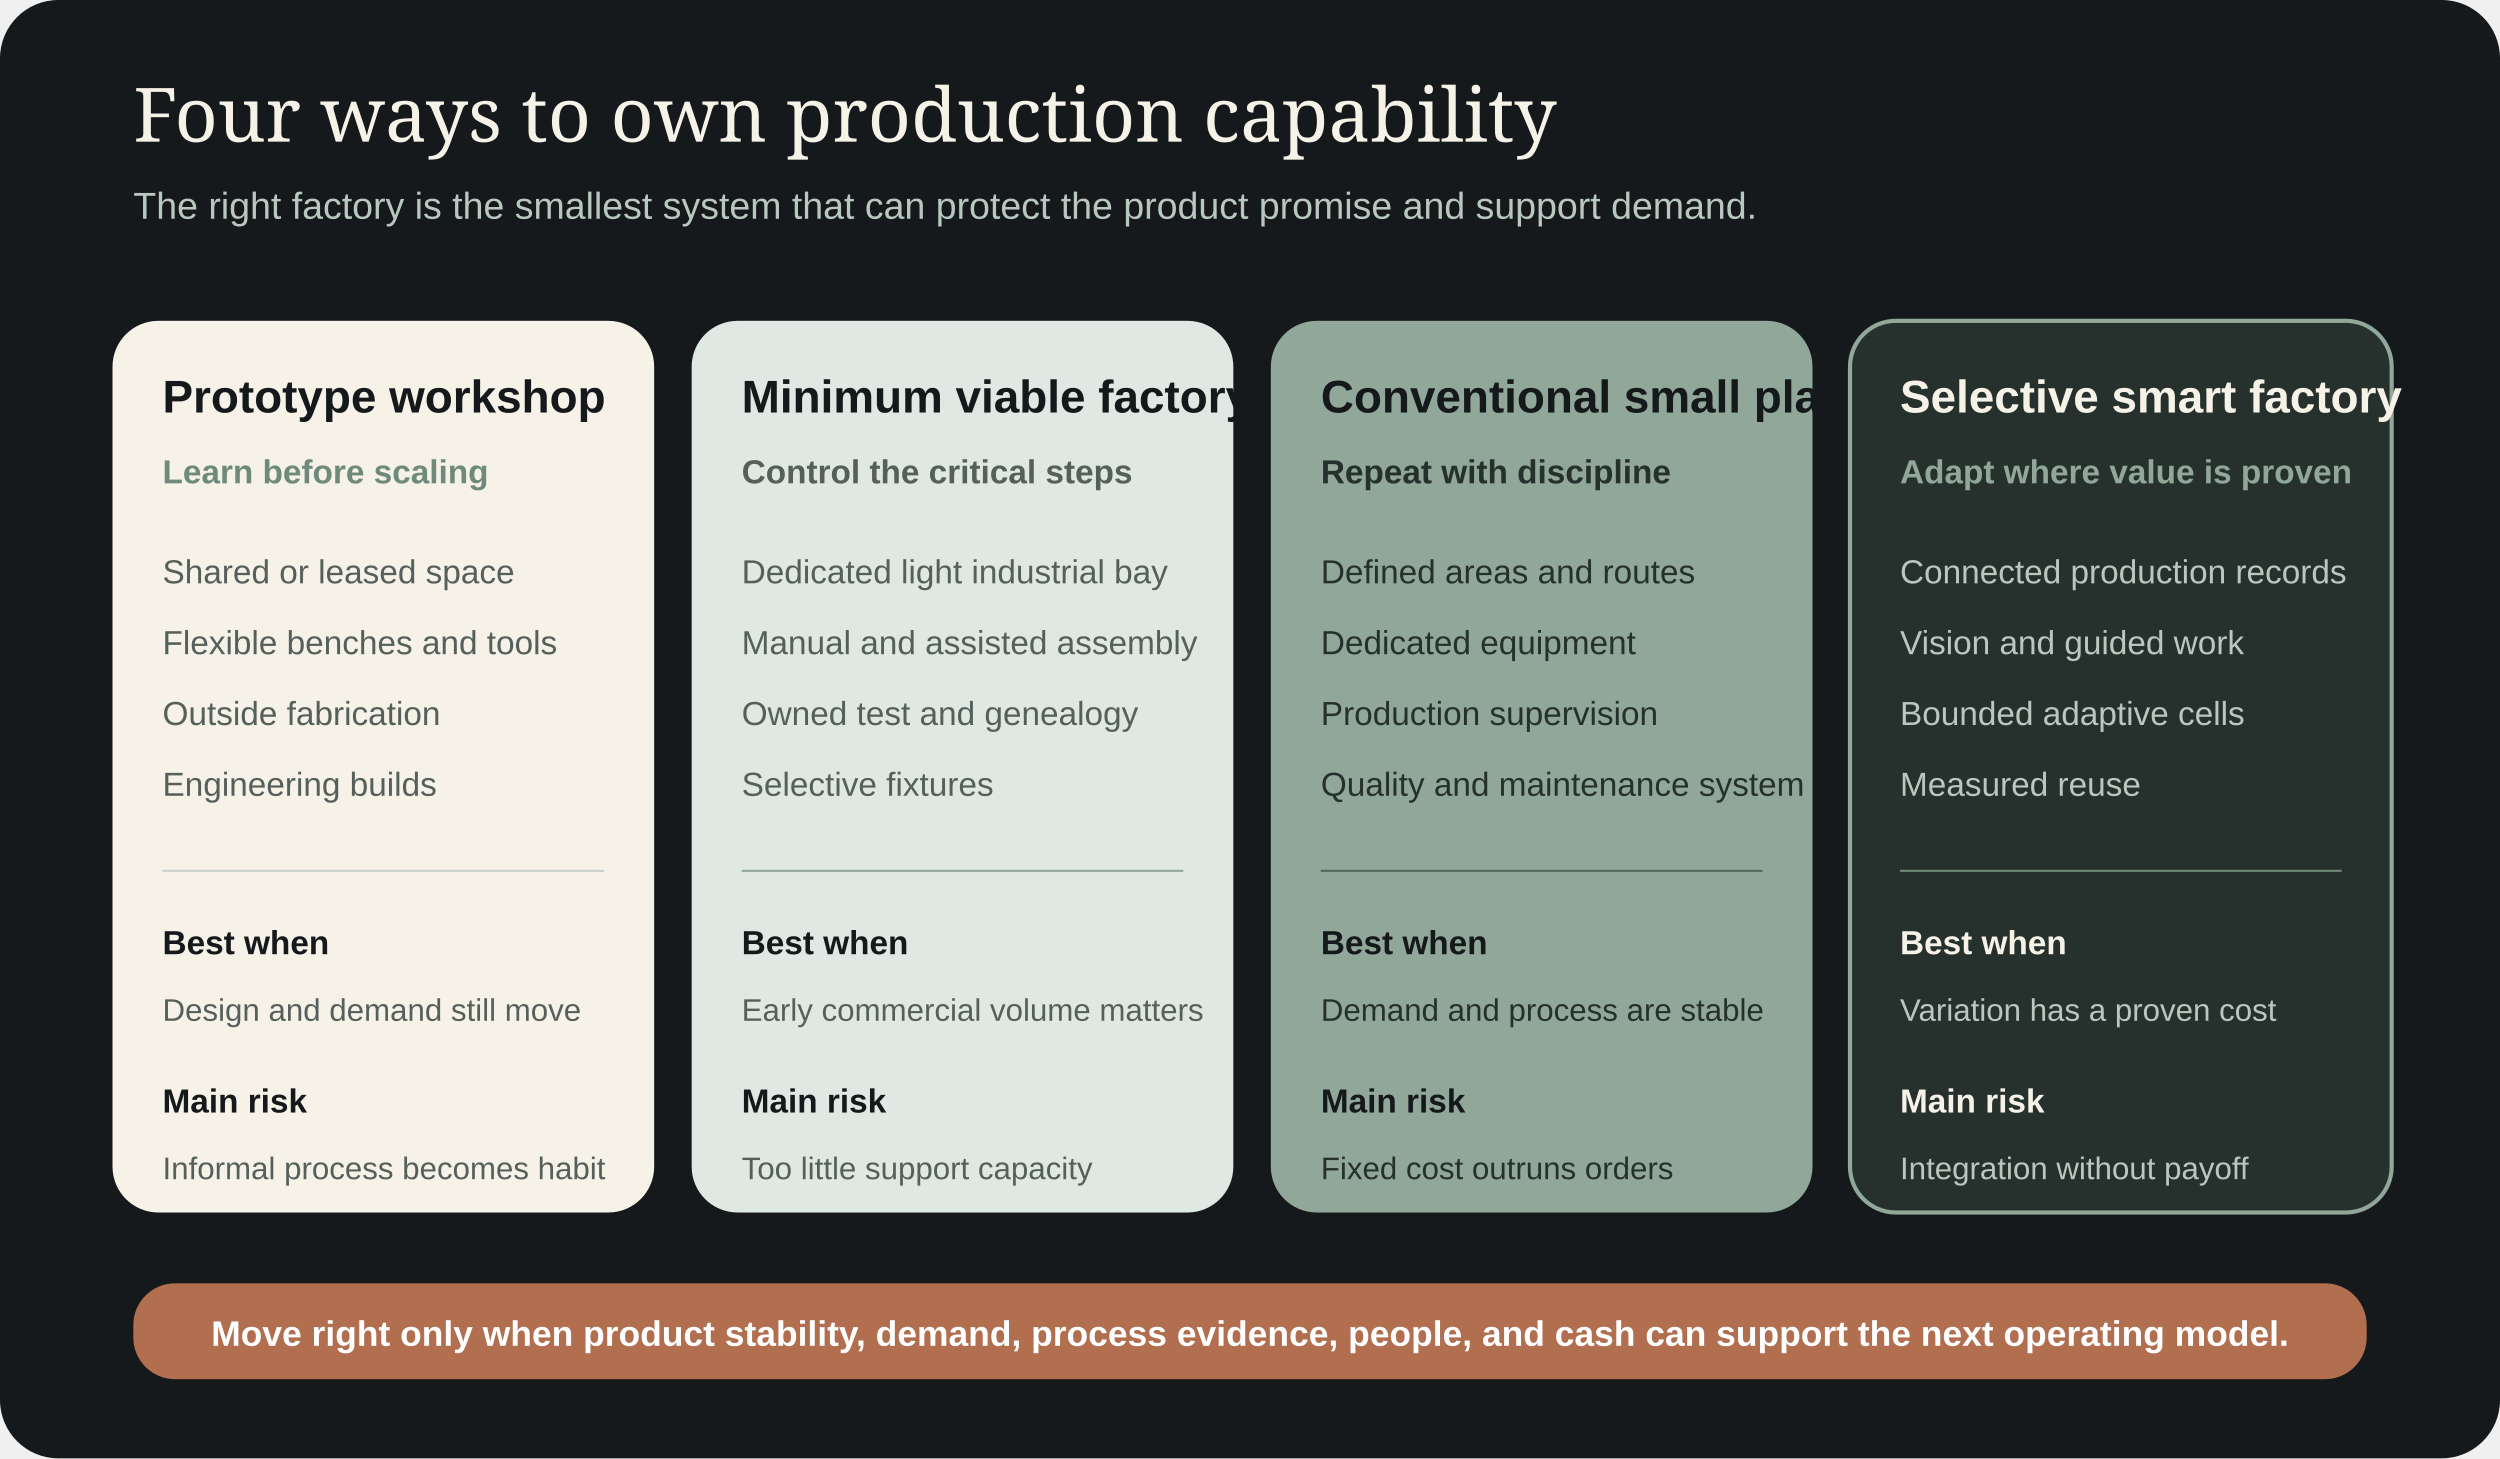
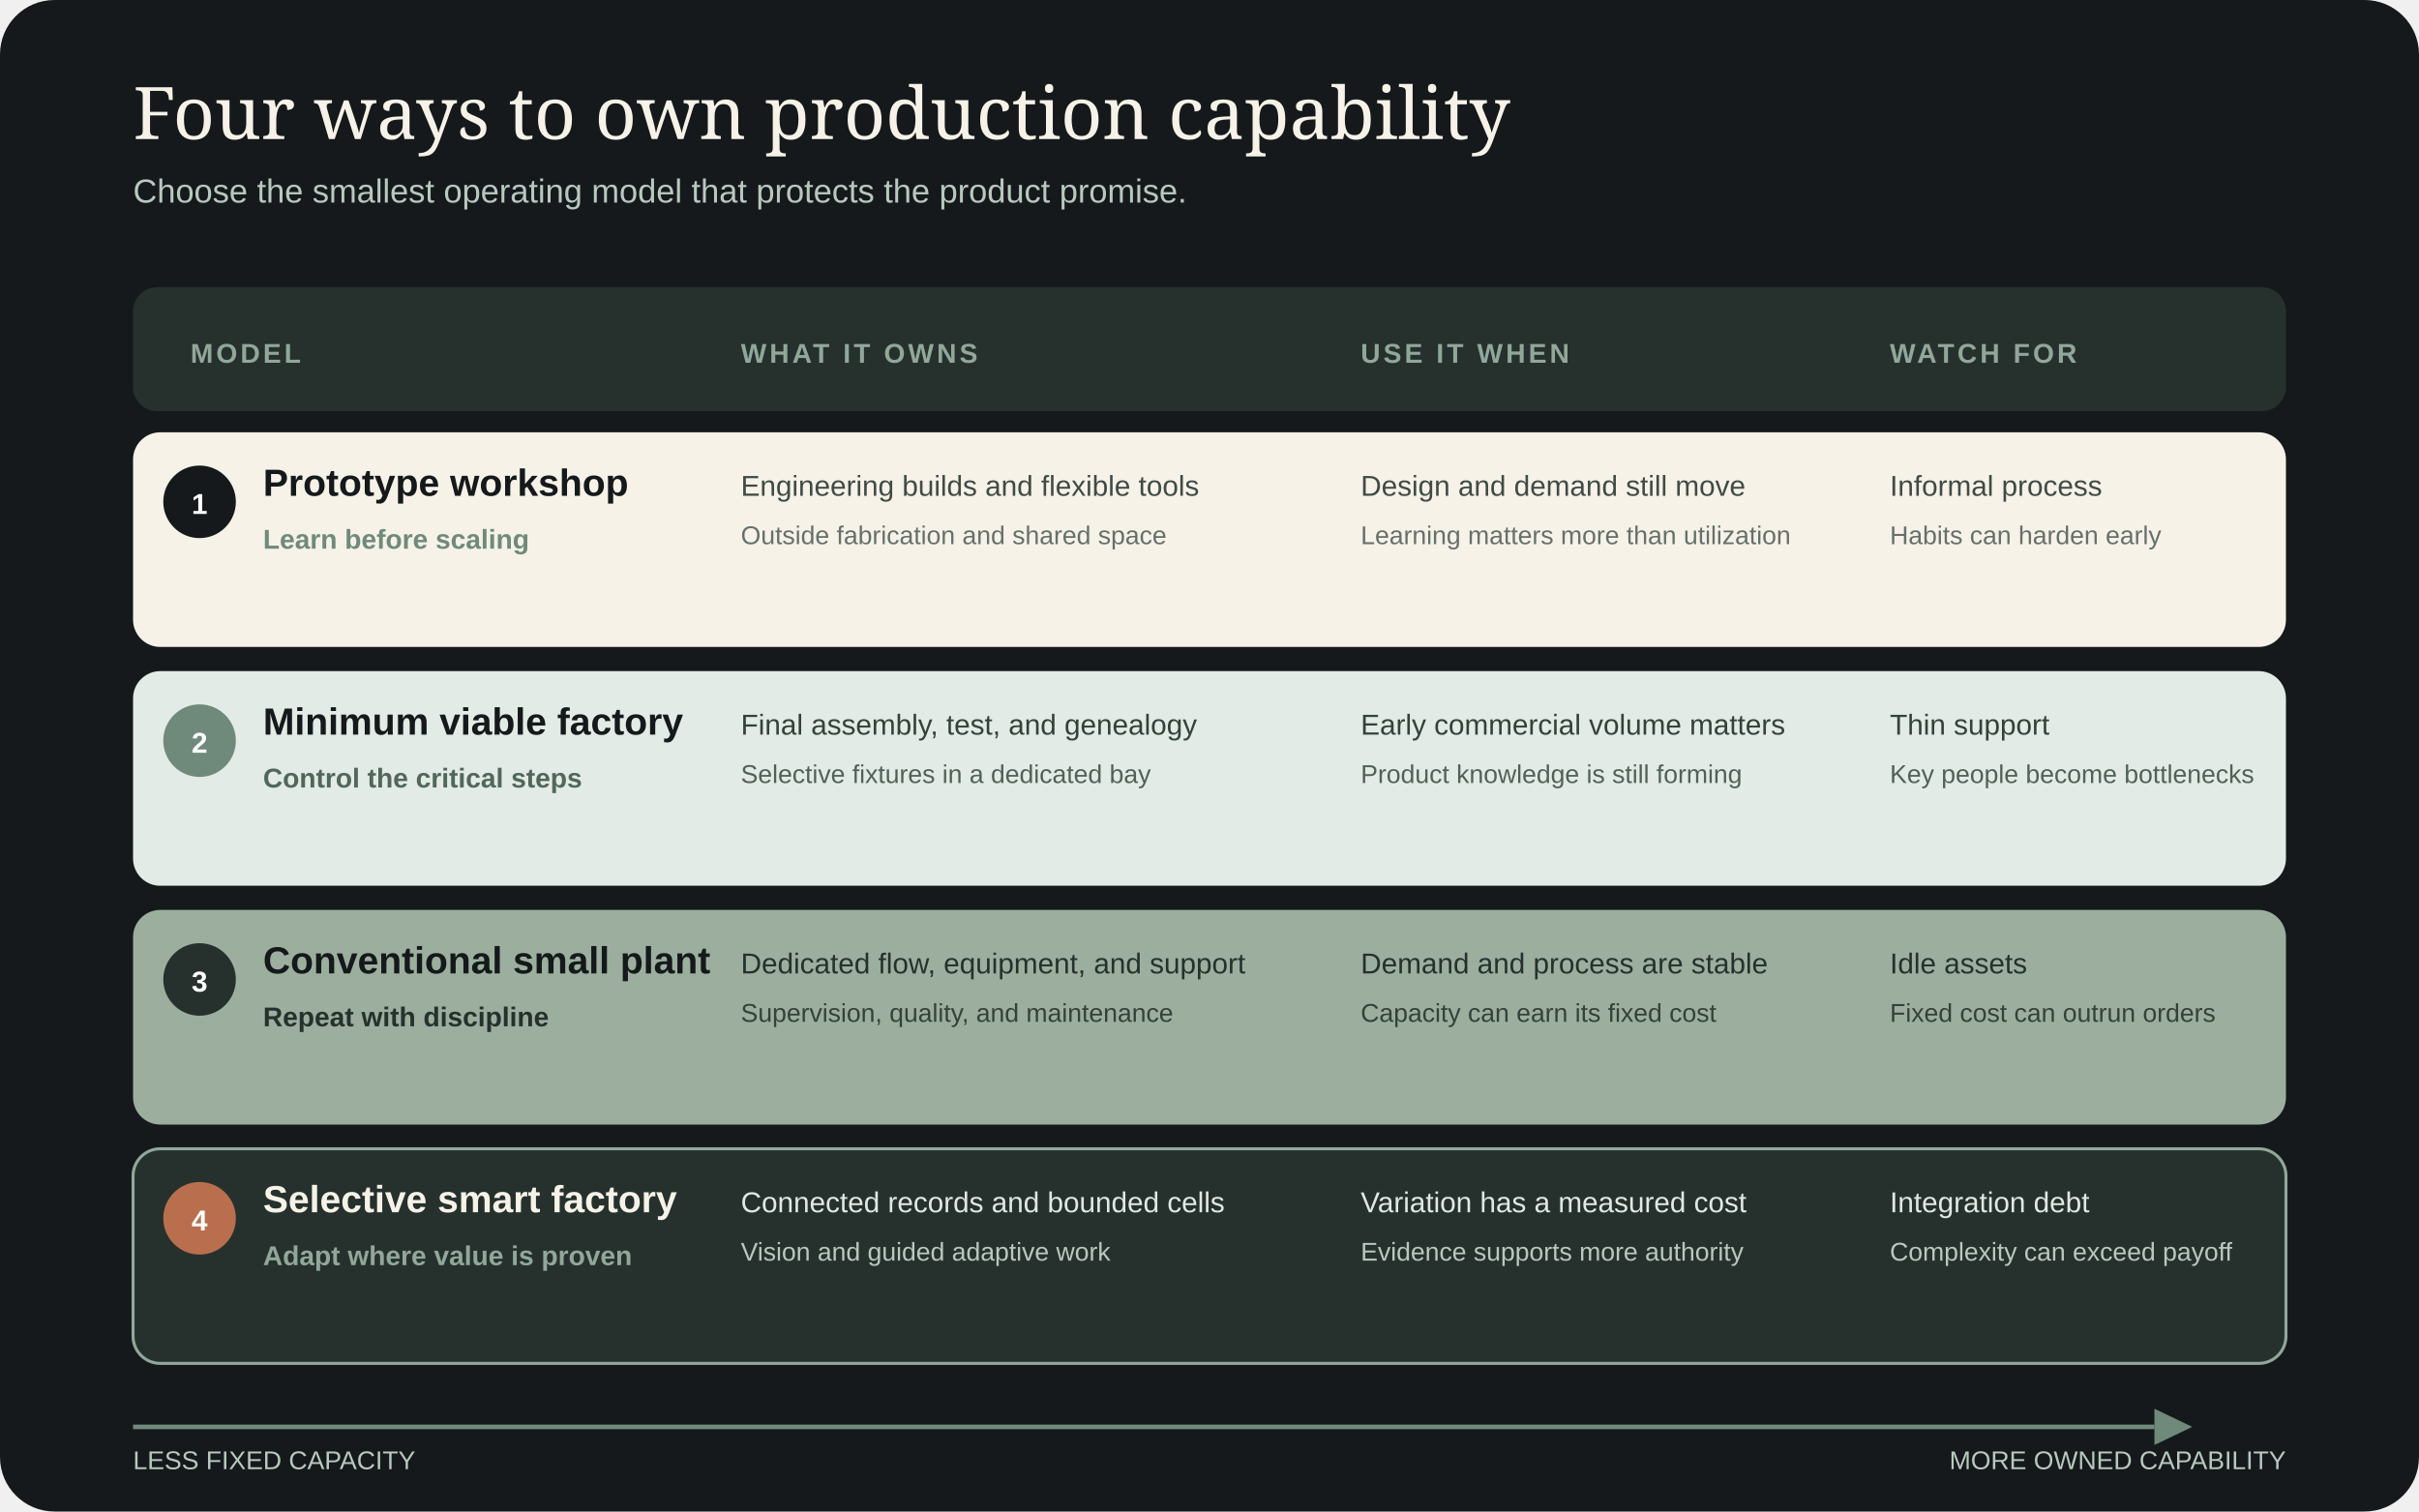
- <svg xmlns="http://www.w3.org/2000/svg" viewBox="0 0 1200 700" role="img" aria-labelledby="title desc">
-   <rect width="1200" height="700" rx="28" fill="#15191b" />
-   <text x="64" y="68" fill="#f6f2e8" font-family="Georgia,serif" font-size="36">Four ways to own production capability</text>
-   <text x="64" y="105" fill="#b9c8bf" font-family="Arial,sans-serif" font-size="18">The right factory is the smallest system that can protect the product promise and support demand.</text>
+ <svg xmlns="http://www.w3.org/2000/svg" viewBox="0 0 1600 1000" role="img" aria-labelledby="title desc">
+   <rect width="1600" height="1000" rx="36" fill="#15191b" />
+   <text x="88" y="92" fill="#f6f2e8" font-family="Georgia,serif" font-size="48">Four ways to own production capability</text>
+   <text x="88" y="134" fill="#b9c8bf" font-family="Arial,sans-serif" font-size="22">Choose the smallest operating model that protects the product promise.</text>
  <g font-family="Arial,sans-serif">
-     <g transform="translate(54 154)">
-       <rect width="260" height="428" rx="22" fill="#f6f2e8" />
-       <text x="24" y="44" fill="#15191b" font-size="22" font-weight="700">Prototype workshop</text>
-       <text x="24" y="78" fill="#6f8a7a" font-size="16" font-weight="700">Learn before scaling</text>
-       <text x="24" y="126" fill="#56605b" font-size="16">Shared or leased space</text>
-       <text x="24" y="160" fill="#56605b" font-size="16">Flexible benches and tools</text>
-       <text x="24" y="194" fill="#56605b" font-size="16">Outside fabrication</text>
-       <text x="24" y="228" fill="#56605b" font-size="16">Engineering builds</text>
-       <line x1="24" y1="264" x2="236" y2="264" stroke="#c7d2cb" />
-       <text x="24" y="304" fill="#15191b" font-size="16" font-weight="700">Best when</text>
-       <text x="24" y="336" fill="#56605b" font-size="15">Design and demand still move</text>
-       <text x="24" y="380" fill="#15191b" font-size="16" font-weight="700">Main risk</text>
-       <text x="24" y="412" fill="#56605b" font-size="15">Informal process becomes habit</text>
-     </g>
-     <g transform="translate(332 154)">
-       <rect width="260" height="428" rx="22" fill="#dfe8e2" />
-       <text x="24" y="44" fill="#15191b" font-size="22" font-weight="700">Minimum viable factory</text>
-       <text x="24" y="78" fill="#56605b" font-size="16" font-weight="700">Control the critical steps</text>
-       <text x="24" y="126" fill="#56605b" font-size="16">Dedicated light industrial bay</text>
-       <text x="24" y="160" fill="#56605b" font-size="16">Manual and assisted assembly</text>
-       <text x="24" y="194" fill="#56605b" font-size="16">Owned test and genealogy</text>
-       <text x="24" y="228" fill="#56605b" font-size="16">Selective fixtures</text>
-       <line x1="24" y1="264" x2="236" y2="264" stroke="#91a79a" />
-       <text x="24" y="304" fill="#15191b" font-size="16" font-weight="700">Best when</text>
-       <text x="24" y="336" fill="#56605b" font-size="15">Early commercial volume matters</text>
-       <text x="24" y="380" fill="#15191b" font-size="16" font-weight="700">Main risk</text>
-       <text x="24" y="412" fill="#56605b" font-size="15">Too little support capacity</text>
-     </g>
-     <g transform="translate(610 154)">
-       <rect width="260" height="428" rx="22" fill="#91a79a" />
-       <text x="24" y="44" fill="#15191b" font-size="22" font-weight="700">Conventional small plant</text>
-       <text x="24" y="78" fill="#26312d" font-size="16" font-weight="700">Repeat with discipline</text>
-       <text x="24" y="126" fill="#26312d" font-size="16">Defined areas and routes</text>
-       <text x="24" y="160" fill="#26312d" font-size="16">Dedicated equipment</text>
-       <text x="24" y="194" fill="#26312d" font-size="16">Production supervision</text>
-       <text x="24" y="228" fill="#26312d" font-size="16">Quality and maintenance system</text>
-       <line x1="24" y1="264" x2="236" y2="264" stroke="#52675c" />
-       <text x="24" y="304" fill="#15191b" font-size="16" font-weight="700">Best when</text>
-       <text x="24" y="336" fill="#26312d" font-size="15">Demand and process are stable</text>
-       <text x="24" y="380" fill="#15191b" font-size="16" font-weight="700">Main risk</text>
-       <text x="24" y="412" fill="#26312d" font-size="15">Fixed cost outruns orders</text>
-     </g>
-     <g transform="translate(888 154)">
-       <rect width="260" height="428" rx="22" fill="#26312d" stroke="#91a79a" stroke-width="2" />
-       <text x="24" y="44" fill="#f6f2e8" font-size="22" font-weight="700">Selective smart factory</text>
-       <text x="24" y="78" fill="#91a79a" font-size="16" font-weight="700">Adapt where value is proven</text>
-       <text x="24" y="126" fill="#b9c8bf" font-size="16">Connected production records</text>
-       <text x="24" y="160" fill="#b9c8bf" font-size="16">Vision and guided work</text>
-       <text x="24" y="194" fill="#b9c8bf" font-size="16">Bounded adaptive cells</text>
-       <text x="24" y="228" fill="#b9c8bf" font-size="16">Measured reuse</text>
-       <line x1="24" y1="264" x2="236" y2="264" stroke="#6f8a7a" />
-       <text x="24" y="304" fill="#f6f2e8" font-size="16" font-weight="700">Best when</text>
-       <text x="24" y="336" fill="#b9c8bf" font-size="15">Variation has a proven cost</text>
-       <text x="24" y="380" fill="#f6f2e8" font-size="16" font-weight="700">Main risk</text>
-       <text x="24" y="412" fill="#b9c8bf" font-size="15">Integration without payoff</text>
-     </g>
+     <rect x="88" y="190" width="1424" height="82" rx="16" fill="#26312d" />
+     <text x="126" y="240" fill="#91a79a" font-size="18" font-weight="700" letter-spacing="2">MODEL</text>
+     <text x="490" y="240" fill="#91a79a" font-size="18" font-weight="700" letter-spacing="2">WHAT IT OWNS</text>
+     <text x="900" y="240" fill="#91a79a" font-size="18" font-weight="700" letter-spacing="2">USE IT WHEN</text>
+     <text x="1250" y="240" fill="#91a79a" font-size="18" font-weight="700" letter-spacing="2">WATCH FOR</text>
+     <rect x="88" y="286" width="1424" height="142" rx="18" fill="#f6f2e8" />
+     <circle cx="132" cy="332" r="24" fill="#15191b" />
+     <text x="132" y="340" text-anchor="middle" fill="#fff" font-size="19" font-weight="700">1</text>
+     <text x="174" y="328" fill="#15191b" font-size="25" font-weight="700">Prototype workshop</text>
+     <text x="174" y="363" fill="#6f8a7a" font-size="18" font-weight="700">Learn before scaling</text>
+     <text x="490" y="328" fill="#414b46" font-size="19">Engineering builds and flexible tools</text>
+     <text x="490" y="360" fill="#66706b" font-size="17">Outside fabrication and shared space</text>
+     <text x="900" y="328" fill="#414b46" font-size="19">Design and demand still move</text>
+     <text x="900" y="360" fill="#66706b" font-size="17">Learning matters more than utilization</text>
+     <text x="1250" y="328" fill="#414b46" font-size="19">Informal process</text>
+     <text x="1250" y="360" fill="#66706b" font-size="17">Habits can harden early</text>
+     <rect x="88" y="444" width="1424" height="142" rx="18" fill="#e2ebe5" />
+     <circle cx="132" cy="490" r="24" fill="#6f8a7a" />
+     <text x="132" y="498" text-anchor="middle" fill="#fff" font-size="19" font-weight="700">2</text>
+     <text x="174" y="486" fill="#15191b" font-size="25" font-weight="700">Minimum viable factory</text>
+     <text x="174" y="521" fill="#52675c" font-size="18" font-weight="700">Control the critical steps</text>
+     <text x="490" y="486" fill="#344239" font-size="19">Final assembly, test, and genealogy</text>
+     <text x="490" y="518" fill="#526158" font-size="17">Selective fixtures in a dedicated bay</text>
+     <text x="900" y="486" fill="#344239" font-size="19">Early commercial volume matters</text>
+     <text x="900" y="518" fill="#526158" font-size="17">Product knowledge is still forming</text>
+     <text x="1250" y="486" fill="#344239" font-size="19">Thin support</text>
+     <text x="1250" y="518" fill="#526158" font-size="17">Key people become bottlenecks</text>
+     <rect x="88" y="602" width="1424" height="142" rx="18" fill="#9caf9f" />
+     <circle cx="132" cy="648" r="24" fill="#26312d" />
+     <text x="132" y="656" text-anchor="middle" fill="#fff" font-size="19" font-weight="700">3</text>
+     <text x="174" y="644" fill="#15191b" font-size="25" font-weight="700">Conventional small plant</text>
+     <text x="174" y="679" fill="#26312d" font-size="18" font-weight="700">Repeat with discipline</text>
+     <text x="490" y="644" fill="#26312d" font-size="19">Dedicated flow, equipment, and support</text>
+     <text x="490" y="676" fill="#344239" font-size="17">Supervision, quality, and maintenance</text>
+     <text x="900" y="644" fill="#26312d" font-size="19">Demand and process are stable</text>
+     <text x="900" y="676" fill="#344239" font-size="17">Capacity can earn its fixed cost</text>
+     <text x="1250" y="644" fill="#26312d" font-size="19">Idle assets</text>
+     <text x="1250" y="676" fill="#344239" font-size="17">Fixed cost can outrun orders</text>
+     <rect x="88" y="760" width="1424" height="142" rx="18" fill="#26312d" stroke="#91a79a" stroke-width="2" />
+     <circle cx="132" cy="806" r="24" fill="#b96f4d" />
+     <text x="132" y="814" text-anchor="middle" fill="#fff" font-size="19" font-weight="700">4</text>
+     <text x="174" y="802" fill="#f6f2e8" font-size="25" font-weight="700">Selective smart factory</text>
+     <text x="174" y="837" fill="#91a79a" font-size="18" font-weight="700">Adapt where value is proven</text>
+     <text x="490" y="802" fill="#e1e8e3" font-size="19">Connected records and bounded cells</text>
+     <text x="490" y="834" fill="#b9c8bf" font-size="17">Vision and guided adaptive work</text>
+     <text x="900" y="802" fill="#e1e8e3" font-size="19">Variation has a measured cost</text>
+     <text x="900" y="834" fill="#b9c8bf" font-size="17">Evidence supports more authority</text>
+     <text x="1250" y="802" fill="#e1e8e3" font-size="19">Integration debt</text>
+     <text x="1250" y="834" fill="#b9c8bf" font-size="17">Complexity can exceed payoff</text>
  </g>
-   <rect x="64" y="616" width="1072" height="46" rx="20" fill="#b16f50" />
-   <text x="600" y="646" text-anchor="middle" fill="#fff" font-family="Arial,sans-serif" font-size="17" font-weight="700">Move right only when product stability, demand, process evidence, people, and cash can support the next operating model.</text>
+   <line x1="88" y1="944" x2="1425" y2="944" stroke="#6f8a7a" stroke-width="3" />
+   <path d="M1425 932L1450 944L1425 956Z" fill="#6f8a7a" />
+   <text x="88" y="972" fill="#b9c8bf" font-family="Arial,sans-serif" font-size="17">LESS FIXED CAPACITY</text>
+   <text x="1512" y="972" text-anchor="end" fill="#b9c8bf" font-family="Arial,sans-serif" font-size="17">MORE OWNED CAPABILITY</text>
</svg>
